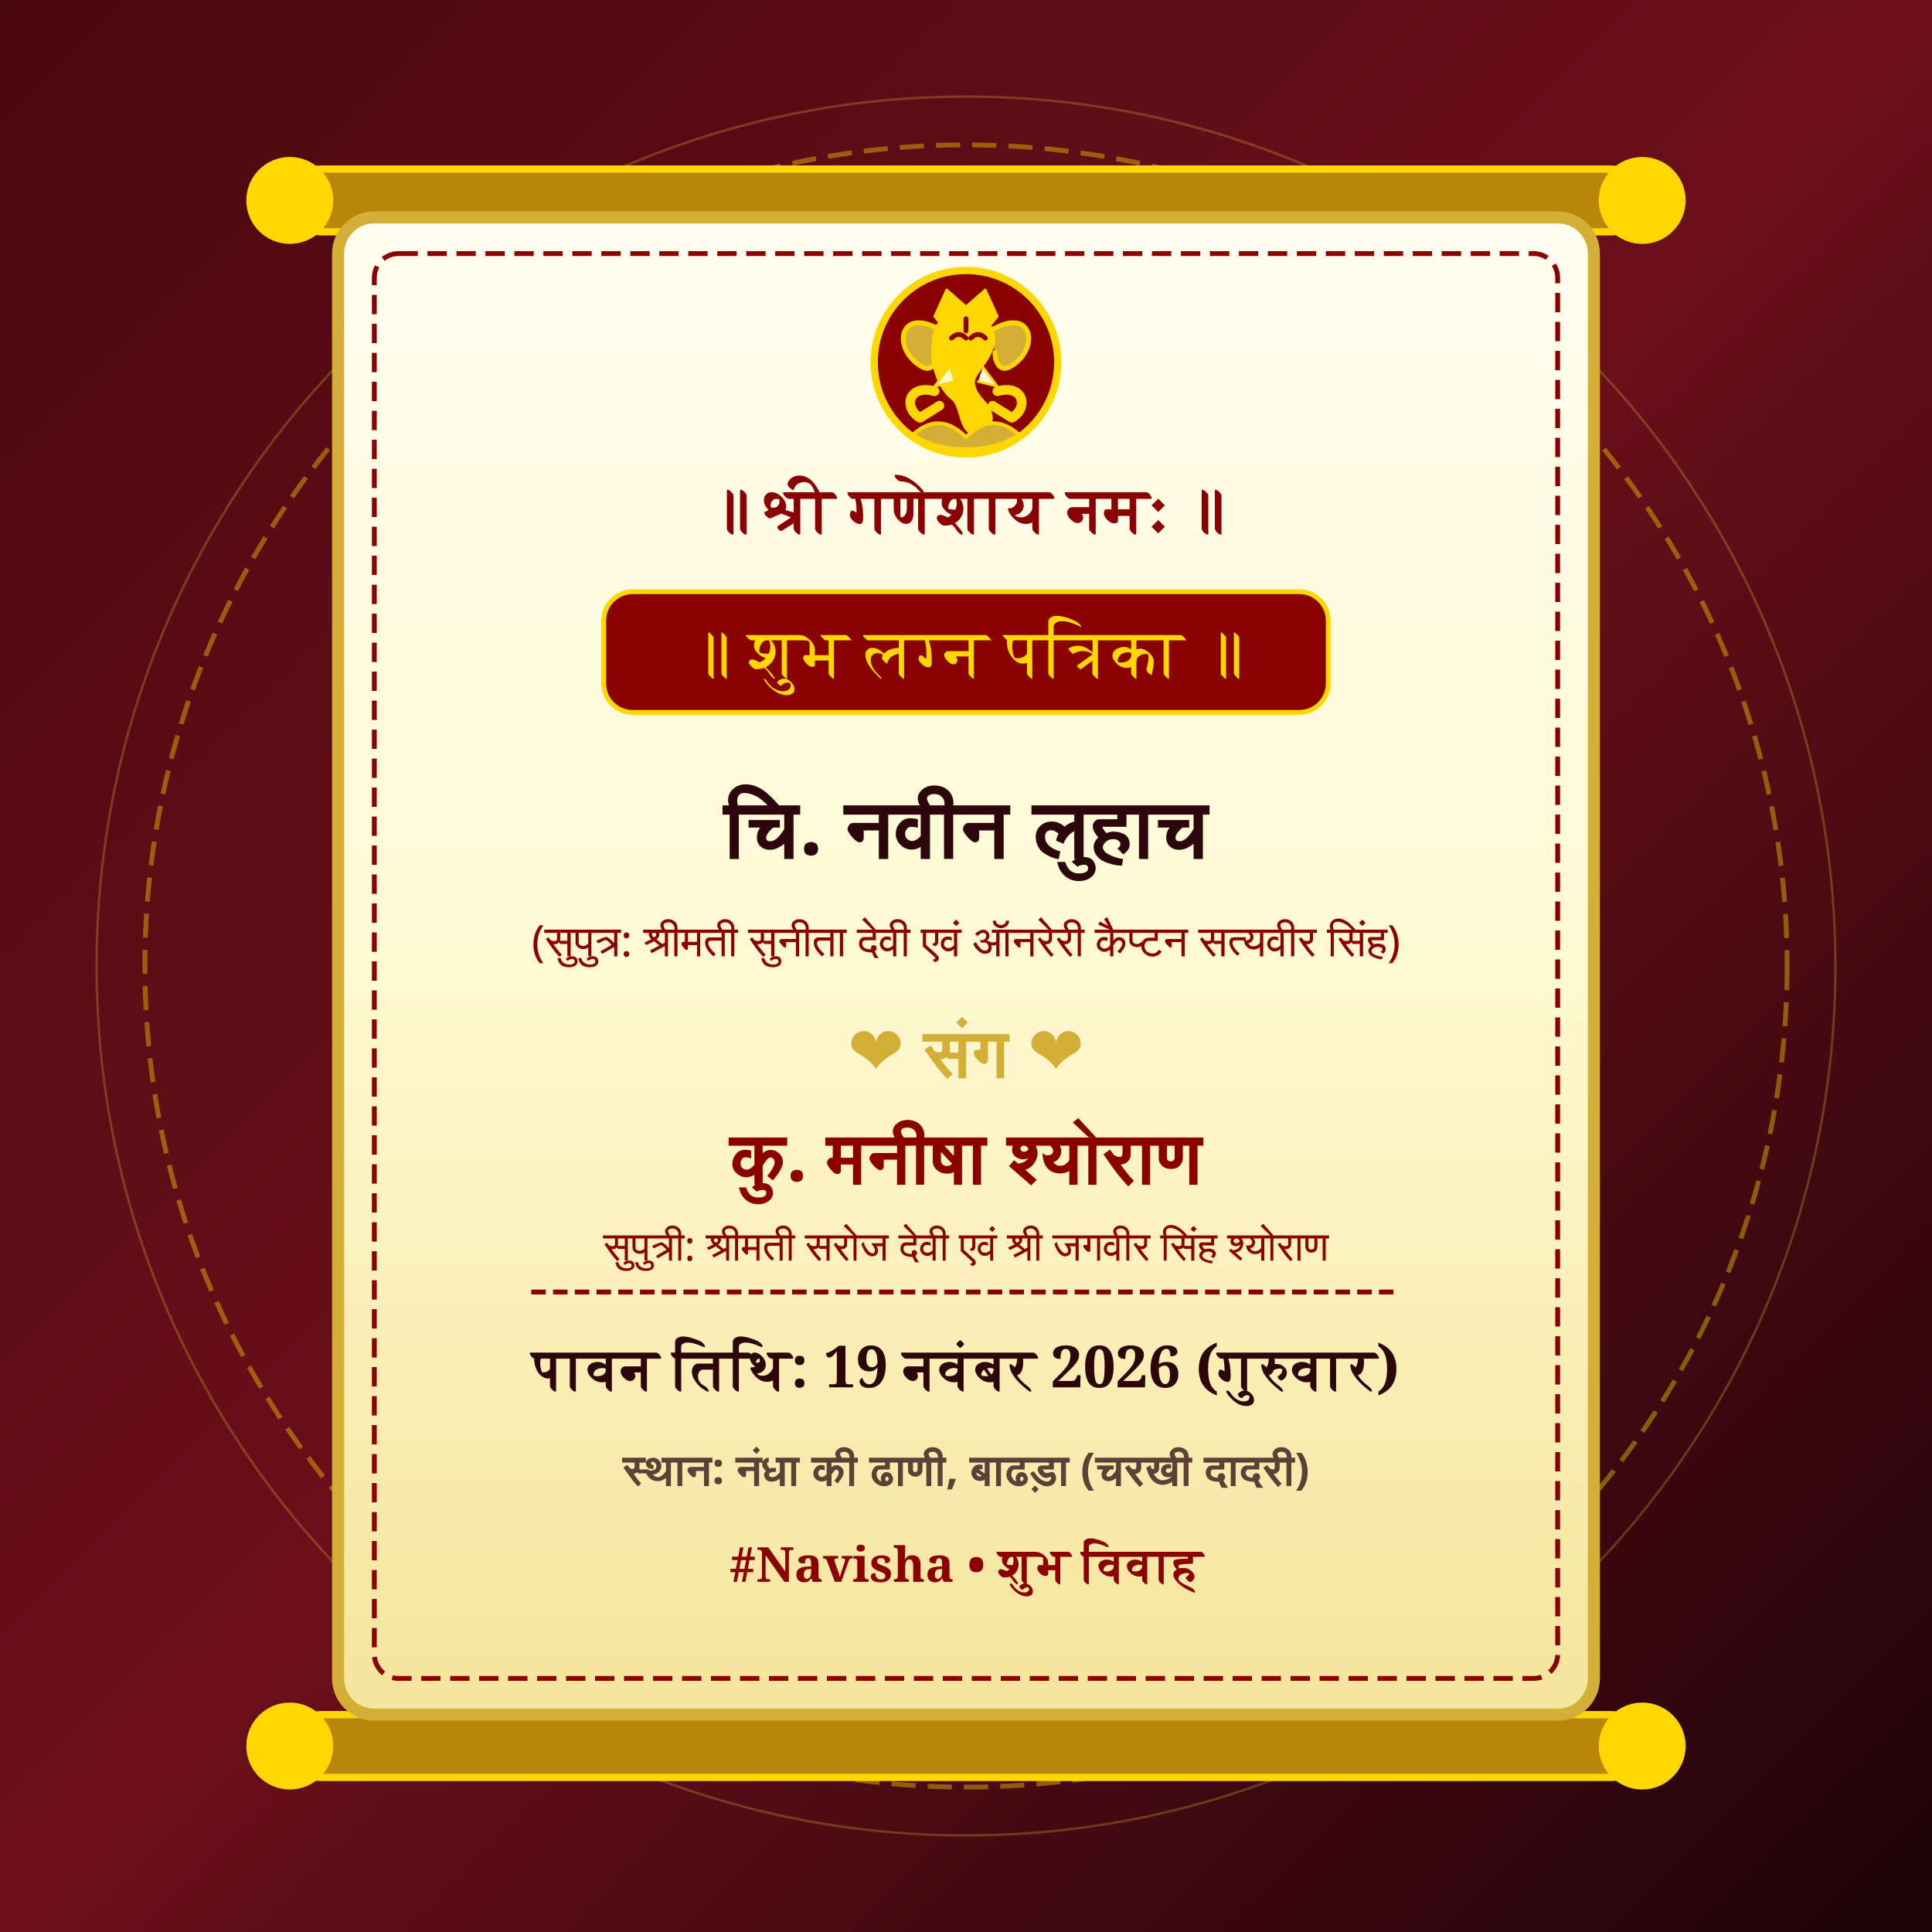
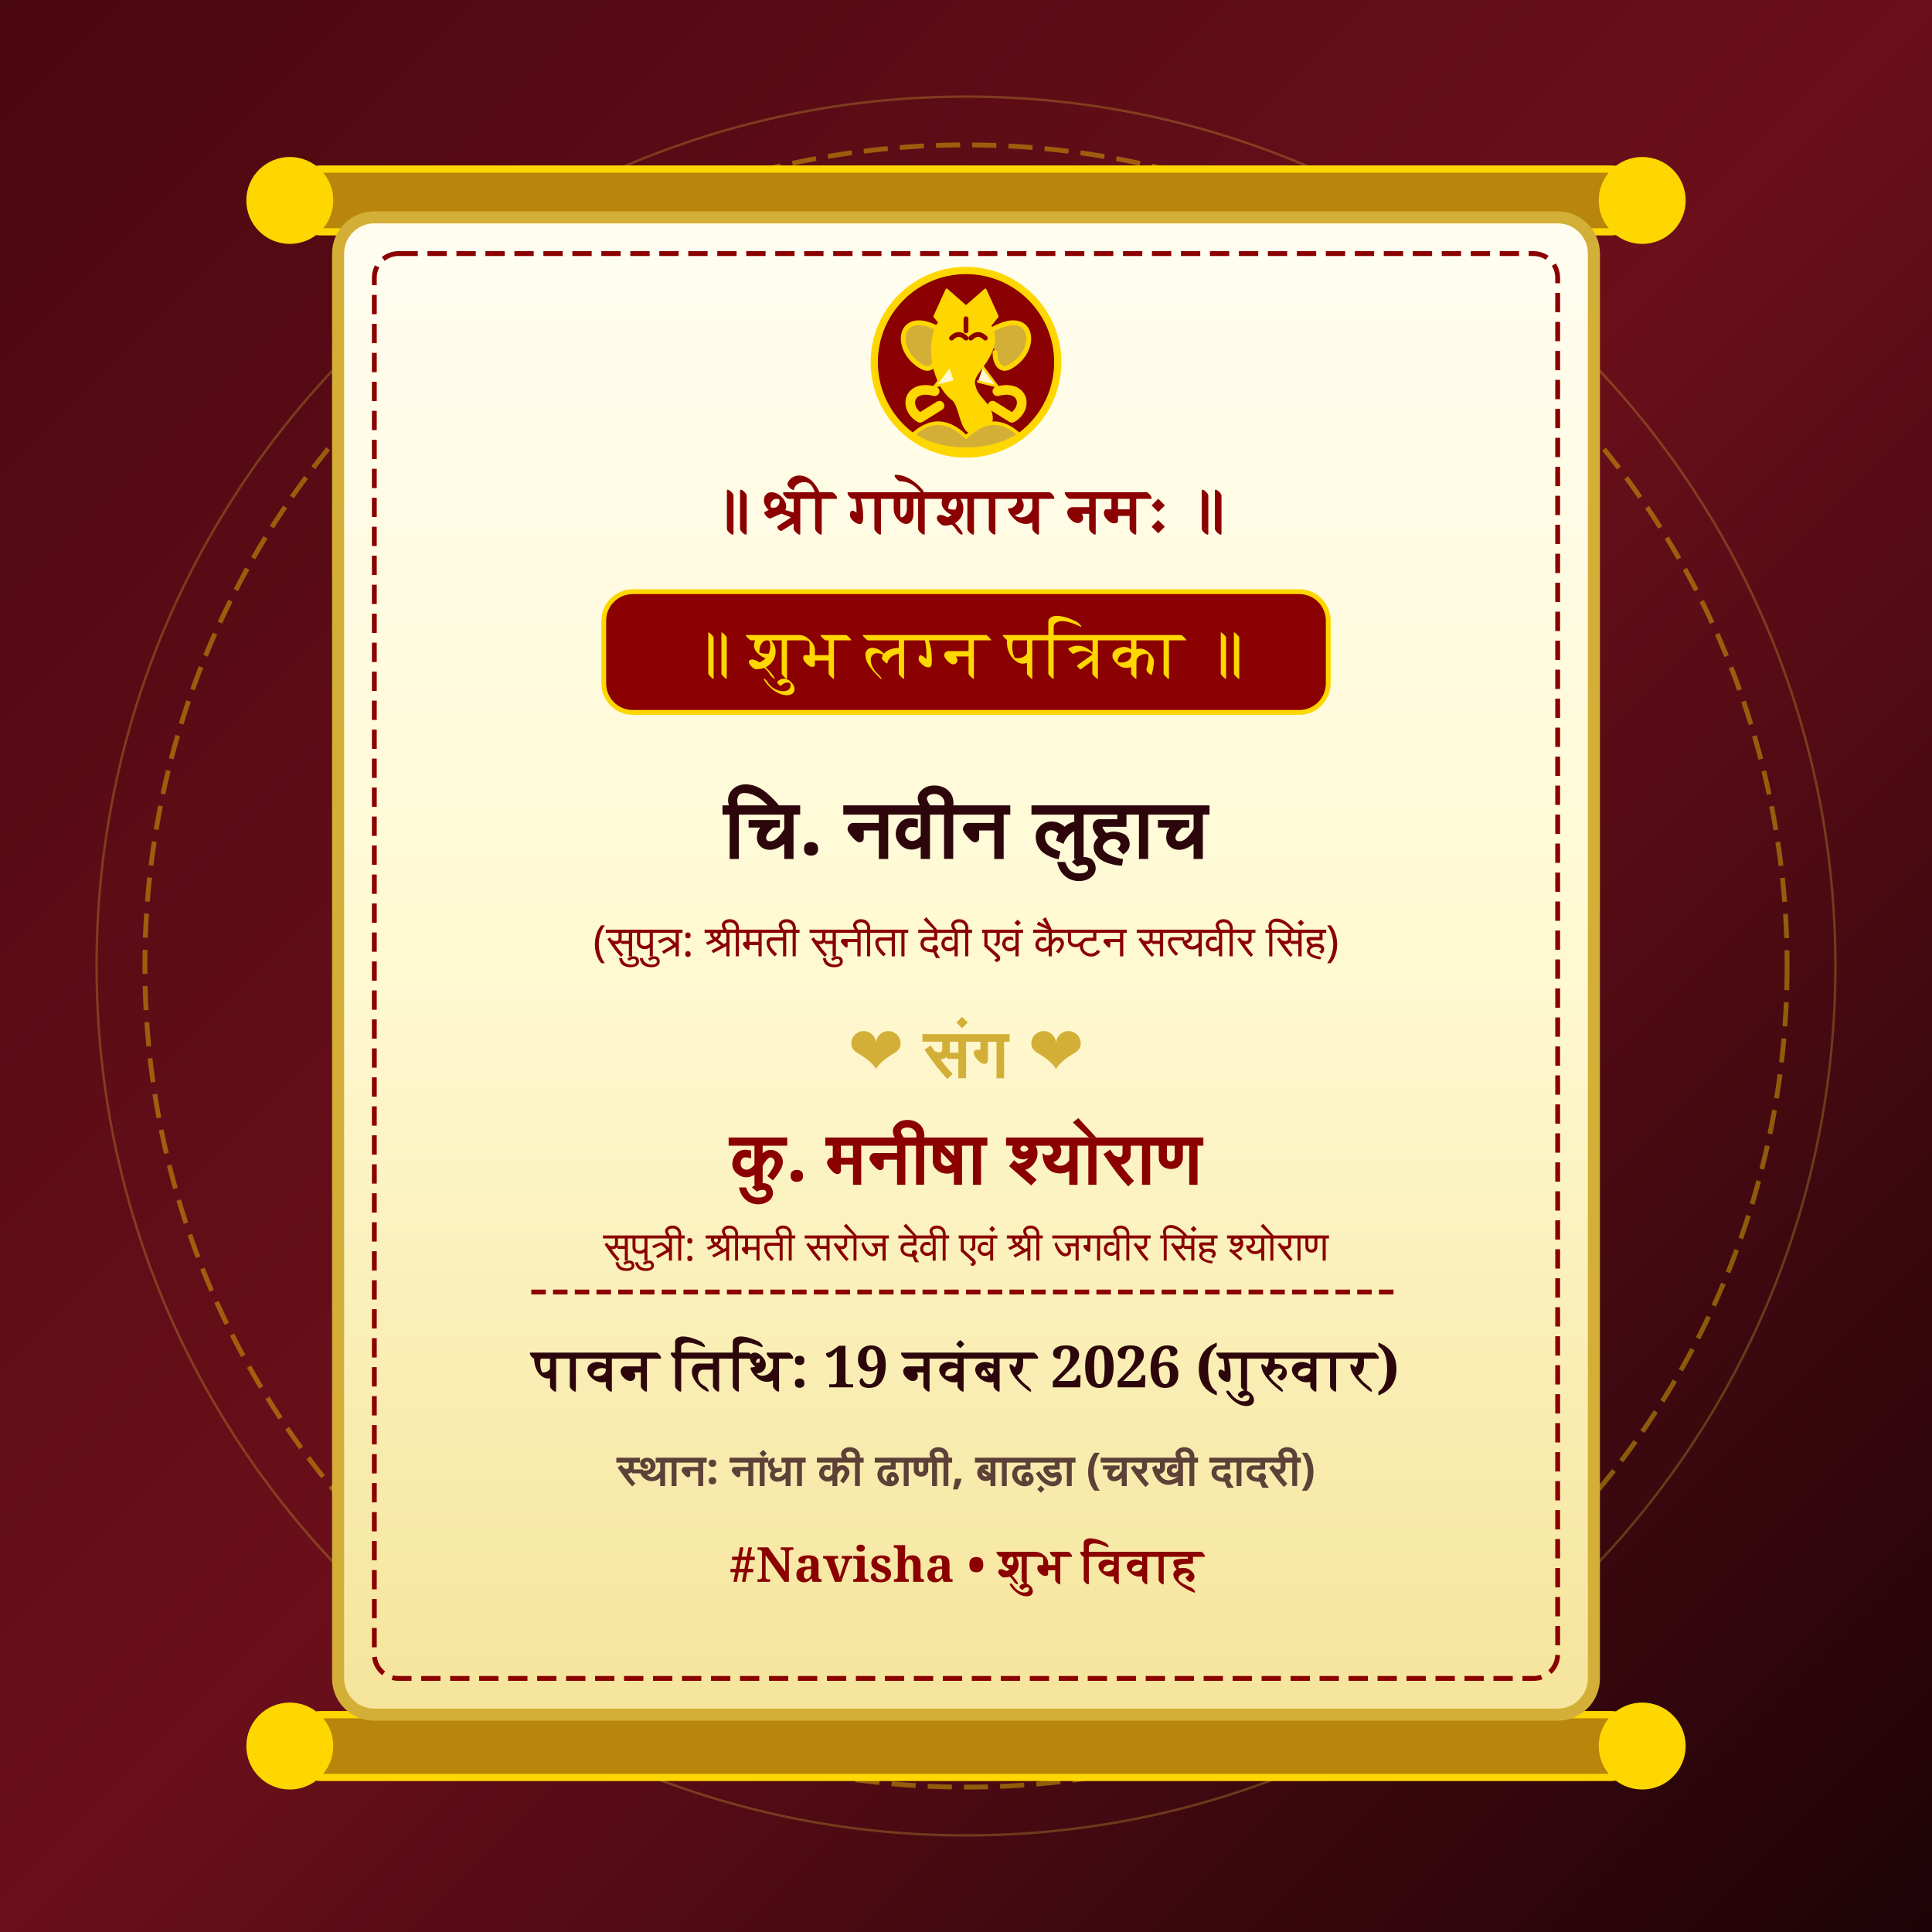
<svg xmlns="http://www.w3.org/2000/svg" viewBox="0 0 800 800" width="100%" height="100%">
  <defs>
    <linearGradient id="bgGradLagan" x1="0%" y1="0%" x2="100%" y2="100%">
      <stop offset="0%" stop-color="#4A0810" />
      <stop offset="50%" stop-color="#6B0F1A" />
      <stop offset="100%" stop-color="#1C0307" />
    </linearGradient>
    <linearGradient id="scrollPaper" x1="0%" y1="0%" x2="0%" y2="100%">
      <stop offset="0%" stop-color="#FFFDF0" />
      <stop offset="50%" stop-color="#FFF9D2" />
      <stop offset="100%" stop-color="#F5E49B" />
    </linearGradient>
  </defs>
  <rect width="800" height="800" fill="url(#bgGradLagan)" />
  <circle cx="400" cy="400" r="340" fill="none" stroke="#FFD700" stroke-width="2" stroke-dasharray="10 5" opacity="0.4" />
  <circle cx="400" cy="400" r="360" fill="none" stroke="#D4AF37" stroke-width="1" opacity="0.3" />
  <g transform="translate(140, 70)">
    <rect x="-20" y="0" width="560" height="26" rx="13" fill="#B8860B" stroke="#FFD700" stroke-width="3" />
    <circle cx="-20" cy="13" r="18" fill="#FFD700" />
    <circle cx="540" cy="13" r="18" fill="#FFD700" />
    <rect x="-20" y="640" width="560" height="26" rx="13" fill="#B8860B" stroke="#FFD700" stroke-width="3" />
    <circle cx="-20" cy="653" r="18" fill="#FFD700" />
    <circle cx="540" cy="653" r="18" fill="#FFD700" />
    <rect x="0" y="20" width="520" height="620" rx="15" fill="url(#scrollPaper)" stroke="#D4AF37" stroke-width="5" />
    <rect x="15" y="35" width="490" height="590" rx="10" fill="none" stroke="#8B0000" stroke-width="2" stroke-dasharray="8 4" />
    <g transform="translate(260, 80)">
      <circle cx="0" cy="0" r="38" fill="#8B0000" stroke="#FFD700" stroke-width="3" />
      <g stroke="#FFD700" stroke-linecap="round" stroke-linejoin="round">
        <path d="M-13,-19 L-8,-30 L0,-23 L8,-30 L13,-19 L9,-14 L-9,-14 Z" fill="#FFD700" />
        <circle cx="0" cy="-28" r="2.5" fill="#8B0000" stroke="none" />
        <path d="M-10,-13 C-28,-24 -31,-5 -18,2 C-14,4 -12,0 -12,-4" fill="#D4AF37" stroke-width="2" />
        <path d="M10,-13 C28,-24 31,-5 18,2 C14,4 12,0 12,-4" fill="#D4AF37" stroke-width="2" />
        <path d="M-12,-14 C-16,-2 -11,11 -5,15 C-2,18 -2,25 1,28 C5,31 11,27 10,22 C9,17 4,15 3,10 C1,5 9,1 11,-8 C12,-15 6,-20 0,-20 C-6,-20 -10,-18 -12,-14 Z" fill="#FFD700" stroke-width="2" />
        <path d="M-6,-10 Q-3,-13 0,-10" fill="none" stroke="#8B0000" stroke-width="2" />
        <path d="M2,-10 Q5,-13 8,-10" fill="none" stroke="#8B0000" stroke-width="2" />
        <path d="M0,-18 L0,-13" stroke="#8B0000" stroke-width="2" />
        <path d="M-7,2 L-13,10 L-5,8" fill="#FFF9D2" stroke="#FFD700" stroke-width="1" />
        <path d="M7,2 L13,10 L5,8" fill="#FFF9D2" stroke="#FFD700" stroke-width="1" />
        <path d="M-13,12 C-24,9 -26,19 -19,23 L-11,18" fill="none" stroke-width="4" />
        <path d="M13,12 C24,9 26,19 19,23 L11,18" fill="none" stroke-width="4" />
        <path d="M-22,30 Q-11,20 0,31 Q11,20 22,30 Q13,36 0,36 Q-13,36 -22,30 Z" fill="#D4AF37" stroke-width="1.5" />
      </g>
    </g>
    <text x="260" y="150" text-anchor="middle" font-family="'Rozha One', 'Yatra One', serif" font-size="26" fill="#8B0000" font-weight="bold">
      ॥ श्री गणेशाय नमः ॥
    </text>
    <rect x="110" y="175" width="300" height="50" rx="12" fill="#8B0000" stroke="#FFD700" stroke-width="2" />
    <text x="260" y="210" text-anchor="middle" font-family="'Rozha One', 'Yatra One', serif" font-size="28" fill="#FFD700" font-weight="extrabold">
      ॥ शुभ लग्न पत्रिका ॥
    </text>
    <g font-family="'Rozha One', 'Yatra One', sans-serif" text-anchor="middle">
      <text x="260" y="285" font-size="34" fill="#2D060C" font-weight="bold">
        चि. नवीन लुहाच
      </text>
      <text x="260" y="326" font-size="18" fill="#8B0000" font-weight="semibold" textLength="455" lengthAdjust="spacingAndGlyphs">
-         (सुपुत्र: श्रीमती सुनीता देवी एवं ऑनरेरी कैप्टन सत्यवीर सिंह)
+         (सुपुत्र: श्रीमती सुनीता देवी एवं कैप्टन सत्यवीर सिंह)
      </text>
      <text x="260" y="375" font-size="28" fill="#D4AF37" font-weight="bold">
        ❤️ संग ❤️
      </text>
      <text x="260" y="420" font-size="30" fill="#8B0000" font-weight="bold">
        कु. मनीषा श्योराण
      </text>
      <text x="260" y="452" font-size="17" fill="#8B0000" font-weight="semibold" textLength="455" lengthAdjust="spacingAndGlyphs">
        सुपुत्री: श्रीमती सरोज देवी एवं श्री जगवीर सिंह श्योराण
      </text>
    </g>
    <line x1="80" y1="465" x2="440" y2="465" stroke="#8B0000" stroke-width="2" stroke-dasharray="6 3" />
    <text x="260" y="505" text-anchor="middle" font-family="'Rozha One', 'Yatra One', serif" font-size="24" fill="#2D060C" font-weight="bold">
      पावन तिथि: 19 नवंबर 2026 (गुरुवार)
    </text>
    <text x="260" y="545" text-anchor="middle" font-family="'Plus Jakarta Sans', sans-serif" font-size="18" fill="#5D4037" font-weight="bold">
-       स्थान: नंधा की ढाणी, बाढड़ा (चरखी दादरी)
+       स्थान: नांधा की ढाणी, बाढड़ा (चरखी दादरी)
    </text>
    <text x="260" y="585" text-anchor="middle" font-family="'Rozha One', serif" font-size="20" fill="#8B0000" font-weight="bold">
      #Navisha  •  शुभ विवाह
    </text>
  </g>
</svg>
